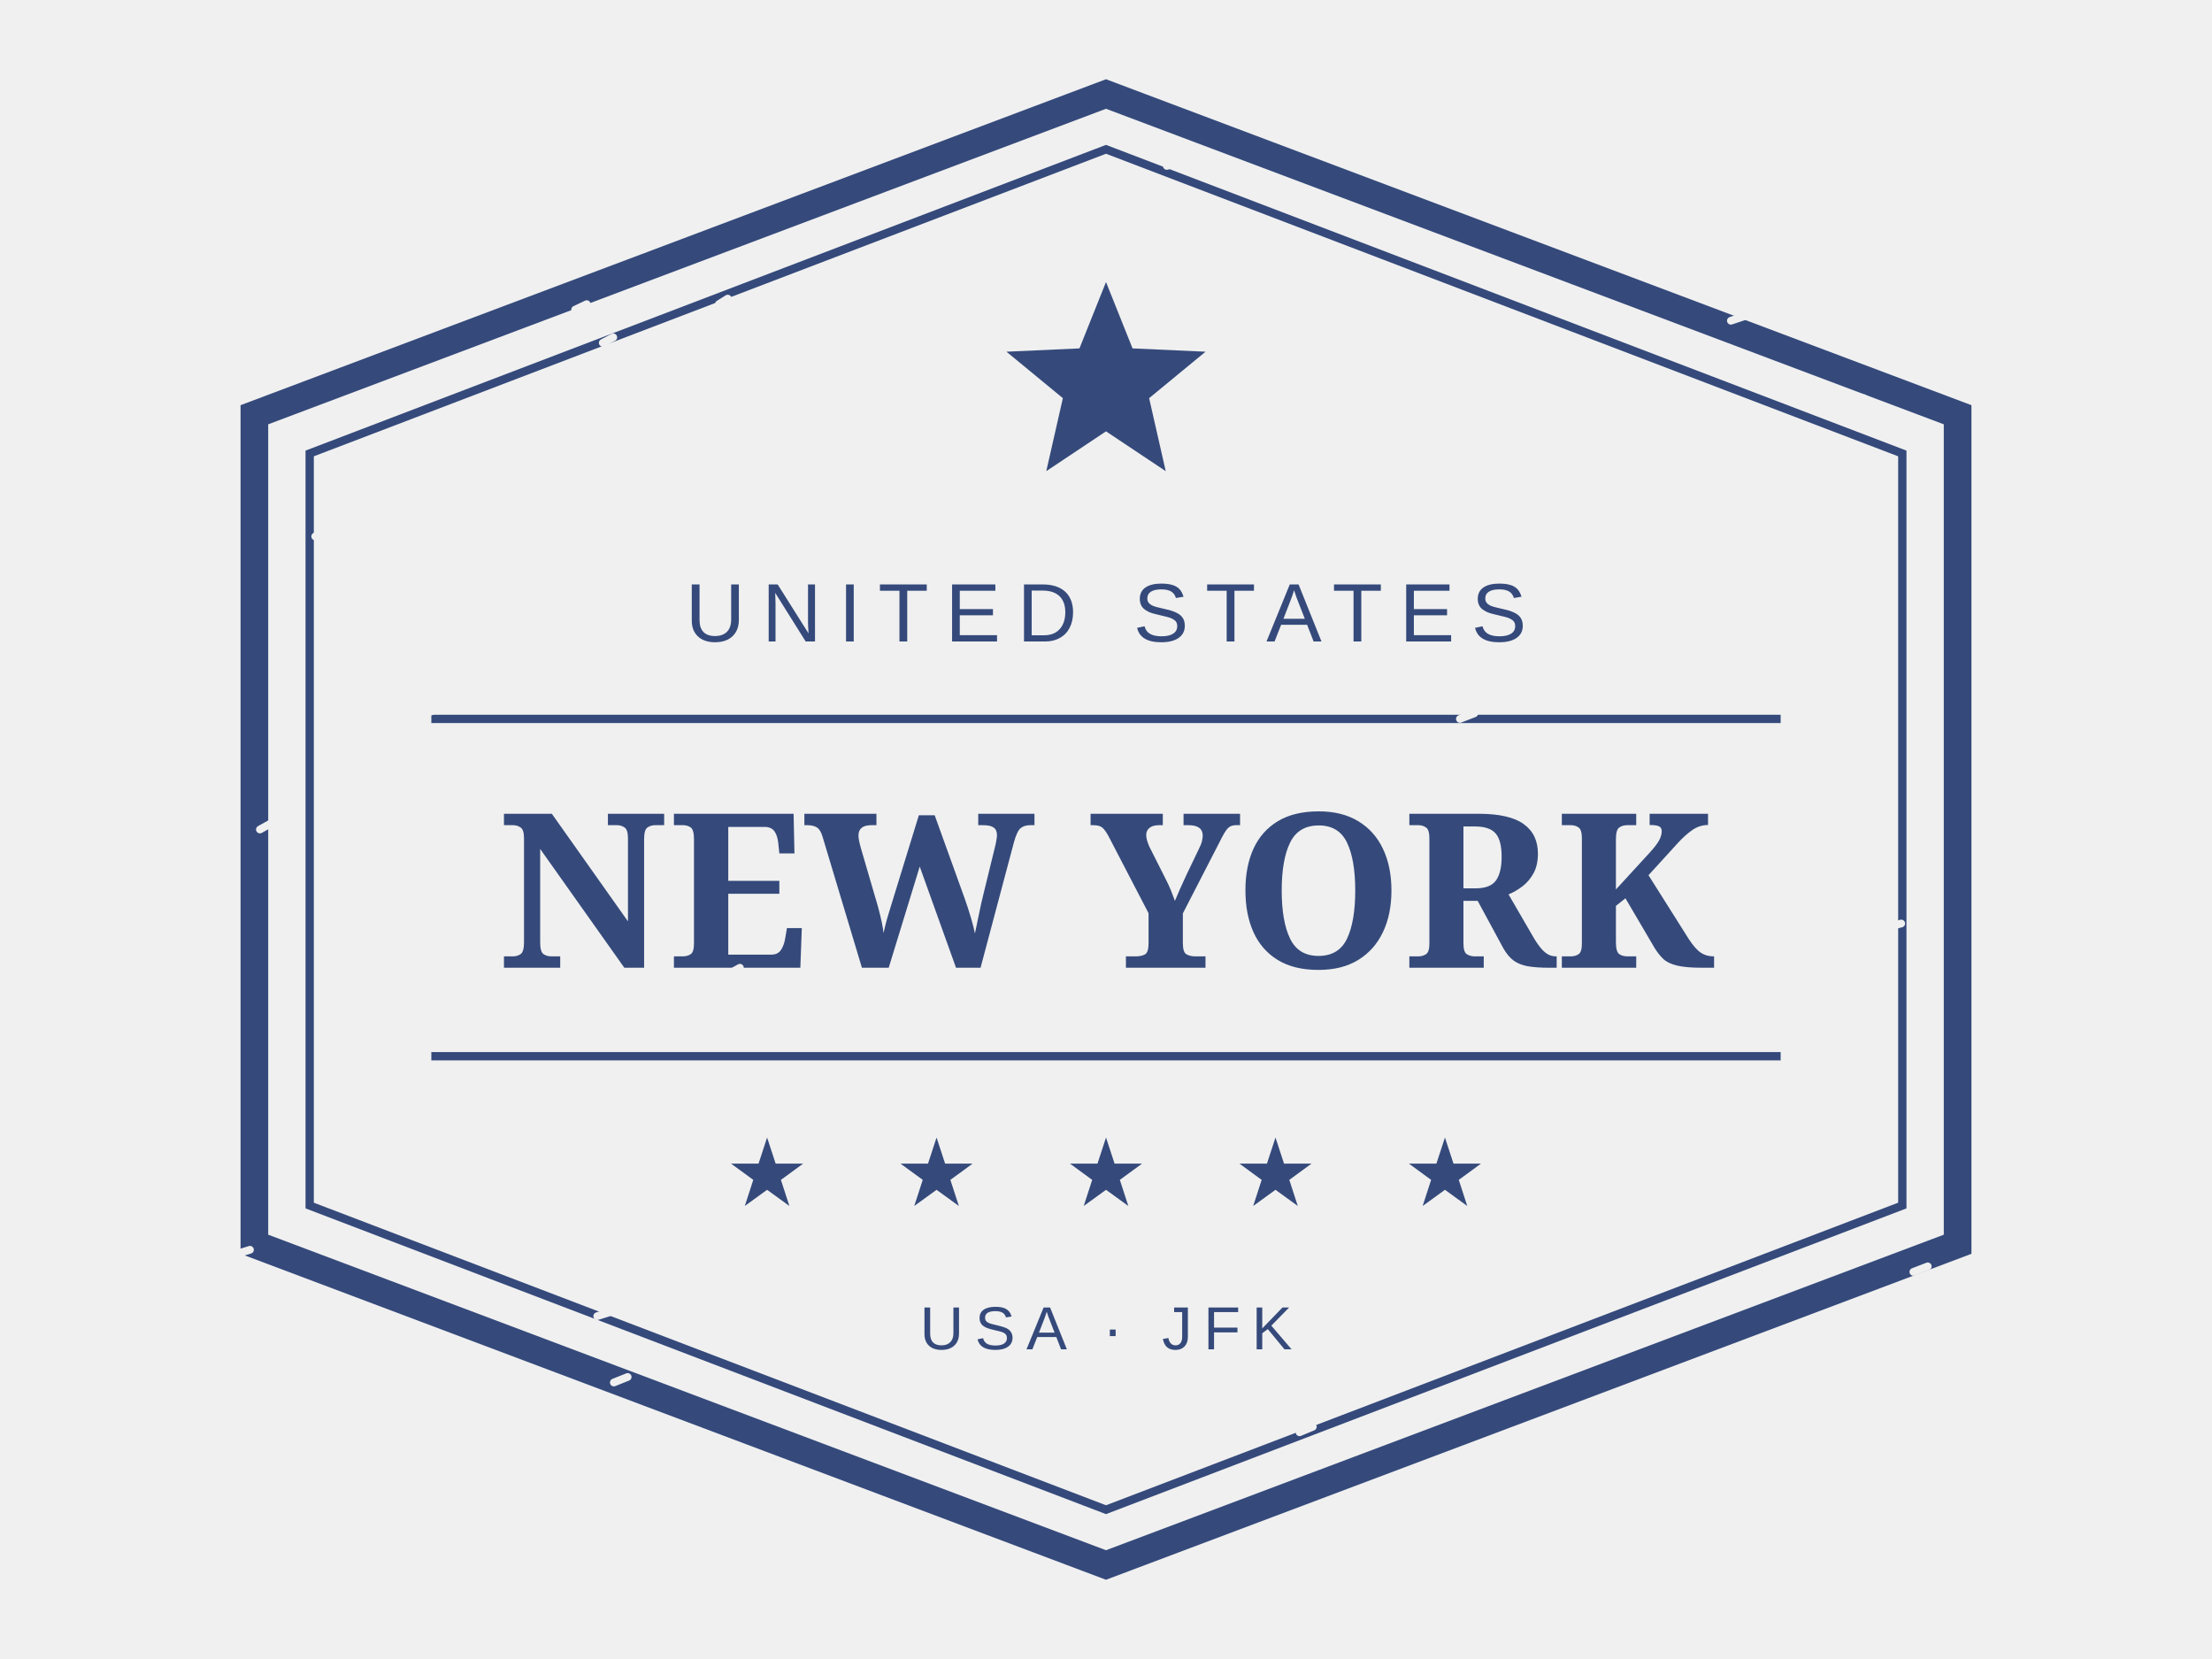
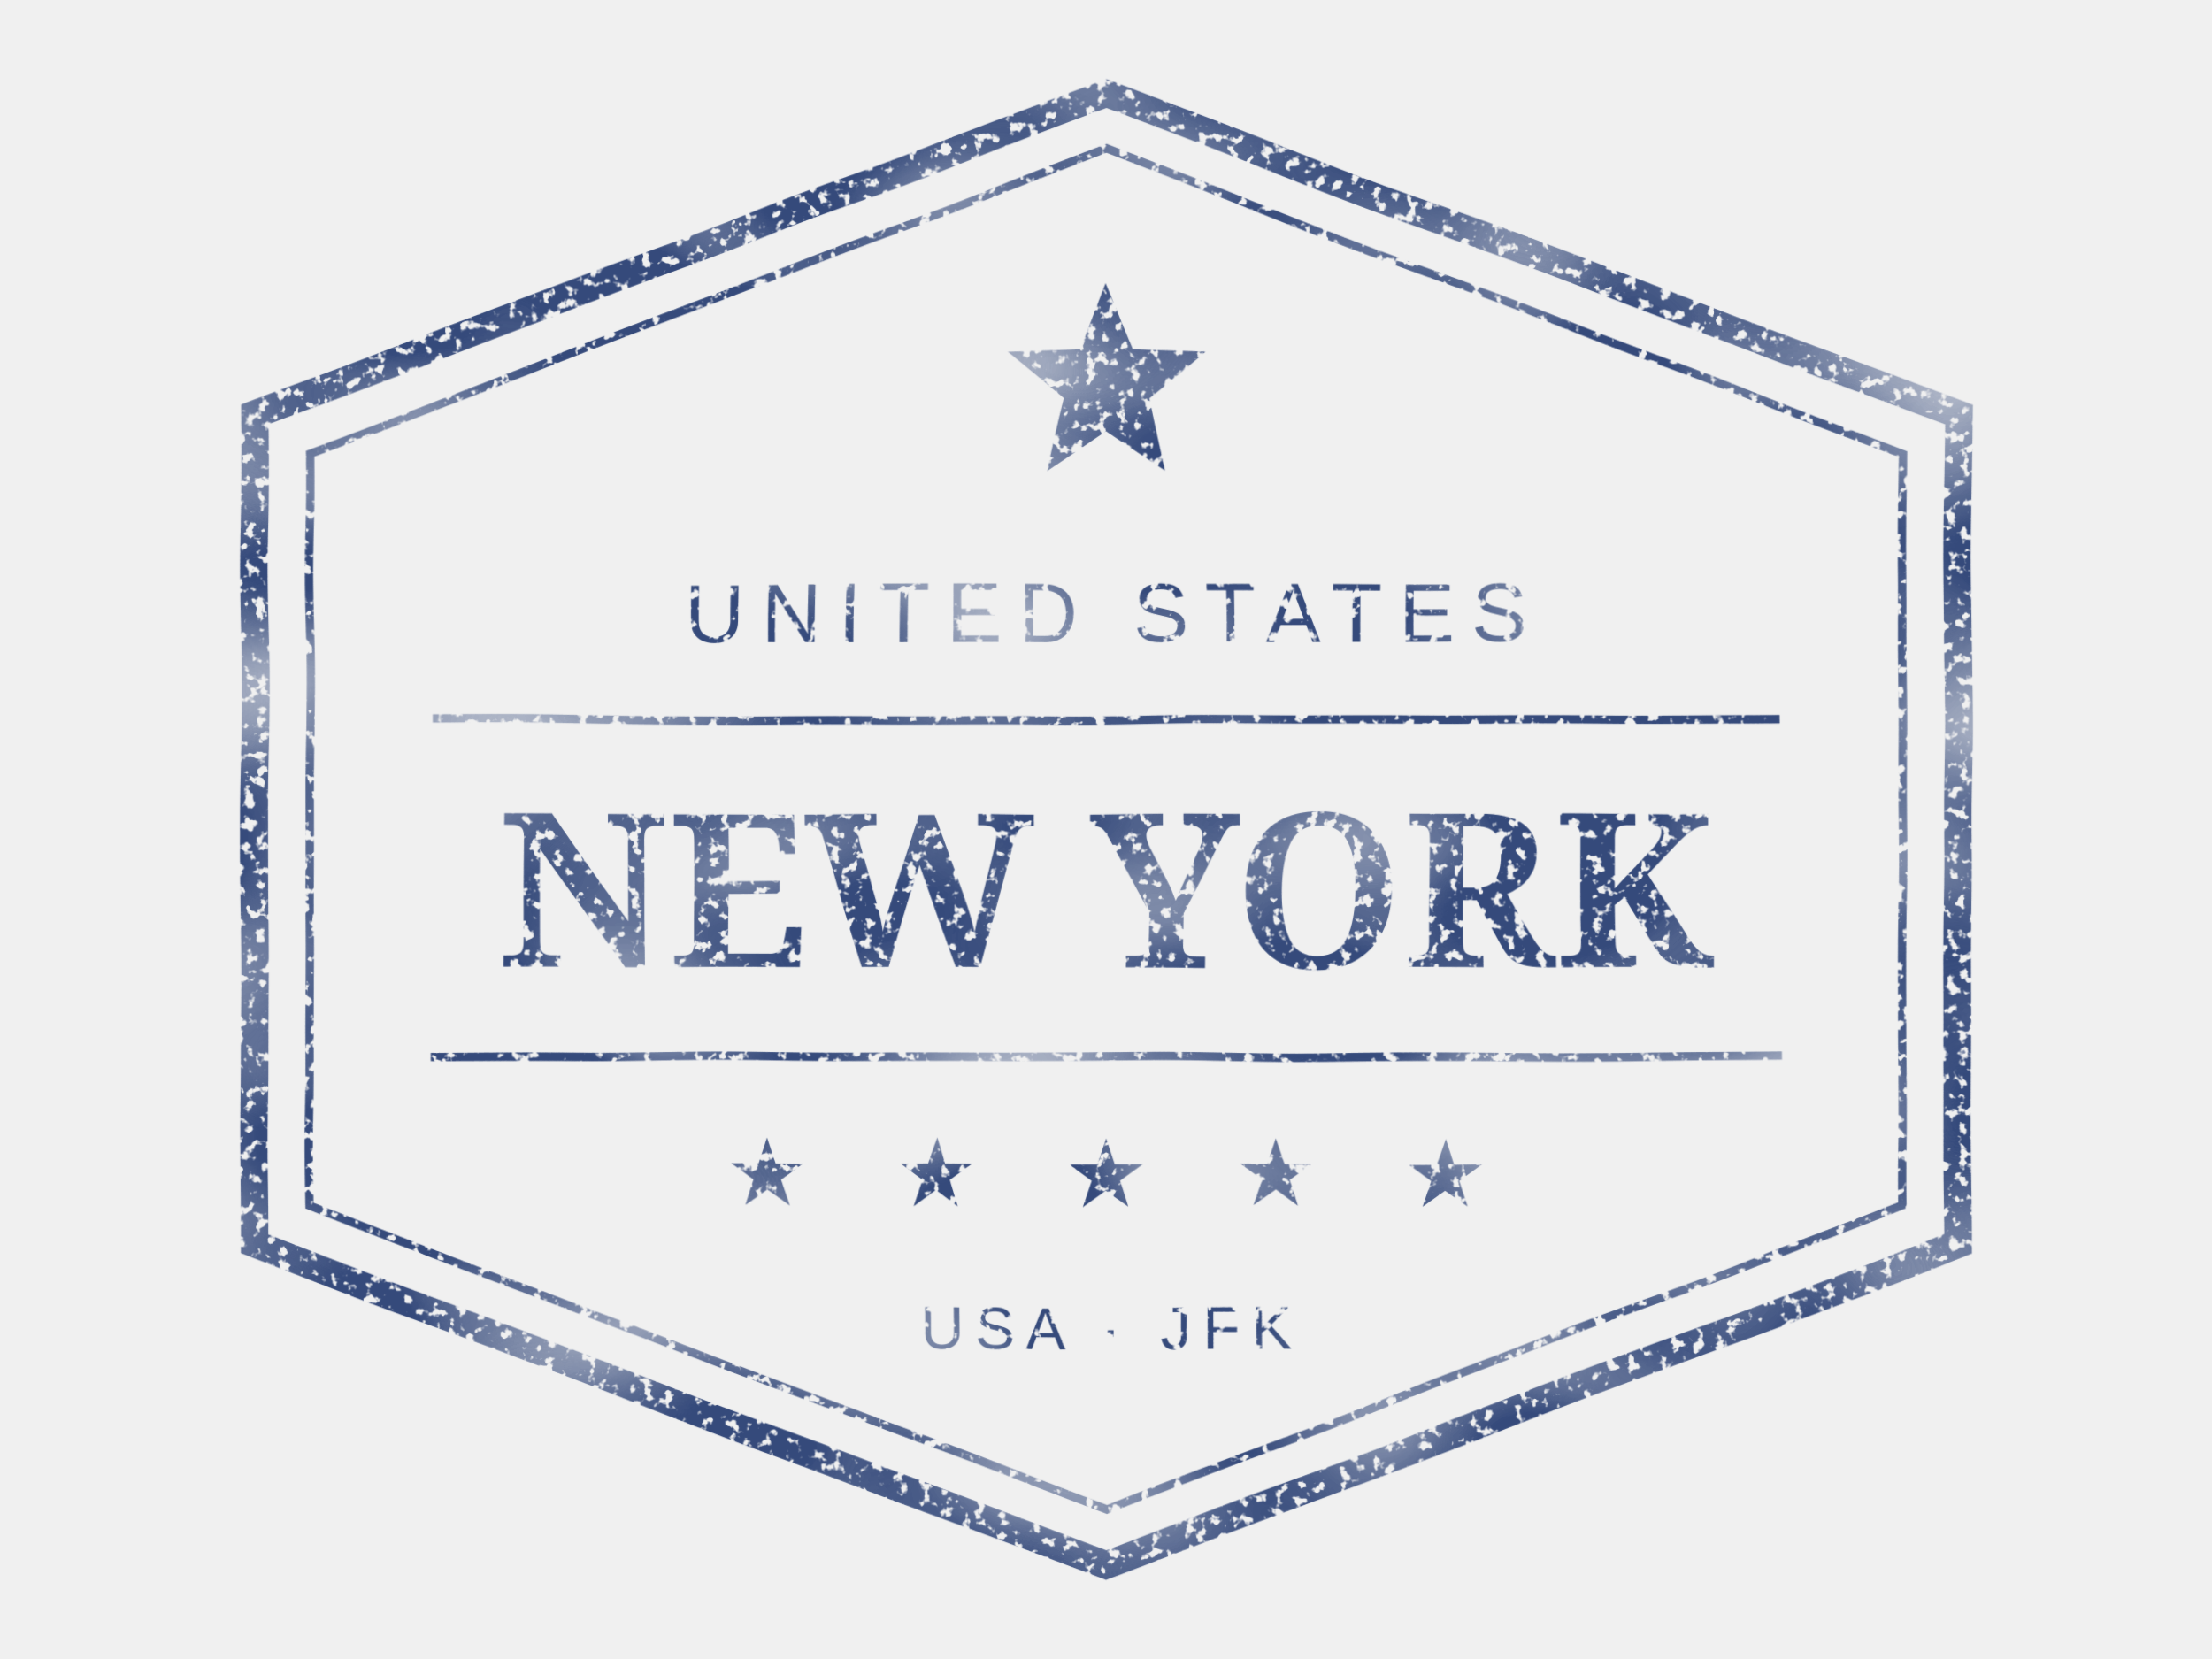
<svg xmlns="http://www.w3.org/2000/svg" viewBox="0 0 400 300" width="400" height="300" role="img" aria-labelledby="title-US">
  <defs>
-     <mask id="ink-us" maskUnits="userSpaceOnUse" x="0" y="0" width="400" height="300">
-       <path fill="#fff" d="M0 0H400V300H0Z" />
-       <g fill="none" stroke="#000" stroke-width="1.4" stroke-linecap="round">
-         <path d="M26 118l1.3 -1" />
-         <path d="M57 97l1.5 -1" />
-         <path d="M307 229l4.0 -1" />
-         <path d="M202 138l3.0 -1" />
-         <path d="M318 164l2.5 -1" />
-         <path d="M26 164l1.7 -1" />
-         <path d="M171 57l3.3 -1" />
-         <path d="M71 269l3.1 -1" />
-         <path d="M108 238l3.2 -1" />
-         <path d="M130 55l1.6 -1" />
-         <path d="M111 250l2.5 -1" />
-         <path d="M369 252l1.6 -1" />
-         <path d="M144 137l1.7 -1" />
-         <path d="M308 21l3.0 -1" />
-         <path d="M109 62l1.9 -1" />
-         <path d="M235 259l2.4 -1" />
-         <path d="M309 210l3.1 -1" />
-         <path d="M69 47l3.2 -1" />
-         <path d="M113 46l3.5 -1" />
-         <path d="M345 222l2.5 -1" />
-         <path d="M326 125l2.1 -1" />
-         <path d="M135 118l3.9 -1" />
-         <path d="M41 72l1.0 -1" />
-         <path d="M42 227l3.2 -1" />
-         <path d="M253 206l1.1 -1" />
-         <path d="M211 60l1.3 -1" />
-         <path d="M234 87l2.5 -1" />
-         <path d="M298 197l3.5 -1" />
-         <path d="M211 30l3.9 -1" />
-         <path d="M164 221l1.3 -1" />
-         <path d="M86 270l3.3 -1" />
-         <path d="M56 243l1.5 -1" />
-         <path d="M195 92l2.1 -1" />
-         <path d="M333 73l4.0 -1" />
-         <path d="M346 40l3.1 -1" />
-         <path d="M258 231l3.7 -1" />
-         <path d="M26 244l1.6 -1" />
-         <path d="M36 145l1.0 -1" />
-         <path d="M47 150l1.8 -1" />
-         <path d="M224 252l3.7 -1" />
-         <path d="M132 176l1.8 -1" />
-         <path d="M171 102l3.5 -1" />
-         <path d="M324 21l1.5 -1" />
-         <path d="M264 130l2.6 -1" />
-         <path d="M127 240l2.3 -1" />
-         <path d="M106 122l1.3 -1" />
-         <path d="M97 277l2.3 -1" />
-         <path d="M104 56l2.1 -1" />
-         <path d="M365 44l3.1 -1" />
-         <path d="M313 58l3.0 -1" />
-         <path d="M150 181l1.2 -1" />
-         <path d="M59 125l3.8 -1" />
-         <path d="M146 66l3.1 -1" />
-         <path d="M58 109l2.7 -1" />
-         <path d="M340 168l3.8 -1" />
-         <path d="M237 164l3.4 -1" />
-         <path d="M337 213l1.7 -1" />
-         <path d="M325 229l1.9 -1" />
-         <path d="M346 230l2.6 -1" />
-         <path d="M333 204l3.1 -1" />
-         <path d="M77 129l2.7 -1" />
-         <path d="M107 109l2.9 -1" />
-         <path d="M63 191l1.9 -1" />
-         <path d="M173 124l1.0 -1" />
-         <path d="M293 70l1.6 -1" />
-       </g>
-     </mask>
+     <filter id="ink-us-worn" x="-5%" y="-5%" width="110%" height="110%" color-interpolation-filters="sRGB">
+       <feTurbulence type="fractalNoise" baseFrequency=".5" numOctaves="3" seed="17" result="grain" />
+       <feColorMatrix in="grain" type="matrix" values="0 0 0 0 1 0 0 0 0 1 0 0 0 0 1 1 0 0 0 0" />
+       <feComponentTransfer>
+         <feFuncA type="linear" slope="10" intercept="-3.3" />
+       </feComponentTransfer>
+       <feComposite in="SourceGraphic" operator="in" result="porous" />
+       <feTurbulence type="fractalNoise" baseFrequency=".019 .027" numOctaves="2" seed="41" result="pressure" />
+       <feColorMatrix type="matrix" values="0 0 0 0 1 0 0 0 0 1 0 0 0 0 1 1 0 0 0 0" />
+       <feComponentTransfer>
+         <feFuncA type="linear" slope="1.8" intercept="-.05" />
+       </feComponentTransfer>
+       <feComposite in="porous" operator="in" result="ink" />
+       <feDisplacementMap in="ink" in2="pressure" scale="1.15" xChannelSelector="R" yChannelSelector="G" />
+       <feGaussianBlur stdDeviation=".12" />
+     </filter>
  </defs>
-   <g color="#354a7b" fill="currentColor" font-family="Arial,Helvetica,sans-serif" text-anchor="middle" mask="url(#ink-us)">
+   <g filter="url(#ink-us-worn)" color="#354a7b" fill="currentColor" font-family="Arial,Helvetica,sans-serif" text-anchor="middle">
    <g fill="none" stroke="currentColor">
      <path d="M200 17L354 75V225L200 283L46 225V75Z" stroke-width="5" />
      <path d="M200 27L344 82V218L200 273L56 218V82Z" stroke-width="1.5" />
    </g>
    <g transform="translate(200 69) scale(0.6)" fill="none" stroke="currentColor" stroke-width="2.5" stroke-linecap="round" stroke-linejoin="round">
      <path d="M0-30L8-10L30-9L13 5L18 27L0 15L-18 27L-13 5L-30-9L-8-10Z" fill="currentColor" stroke="none" />
    </g>
    <text x="200" y="116" font-size="15" letter-spacing="3">UNITED STATES</text>
    <path d="M78 130H322" fill="none" stroke="currentColor" stroke-width="1.5" />
    <text x="200" y="175" font-size="39" font-family="Georgia,serif" font-weight="700" textLength="267" lengthAdjust="spacingAndGlyphs">NEW YORK</text>
    <path d="M78 191H322" fill="none" stroke="currentColor" stroke-width="1.5" />
    <text x="200" y="218" font-size="17" letter-spacing="5">★  ★  ★  ★  ★</text>
    <text x="200" y="244" font-size="11" letter-spacing="2">USA · JFK</text>
  </g>
</svg>
